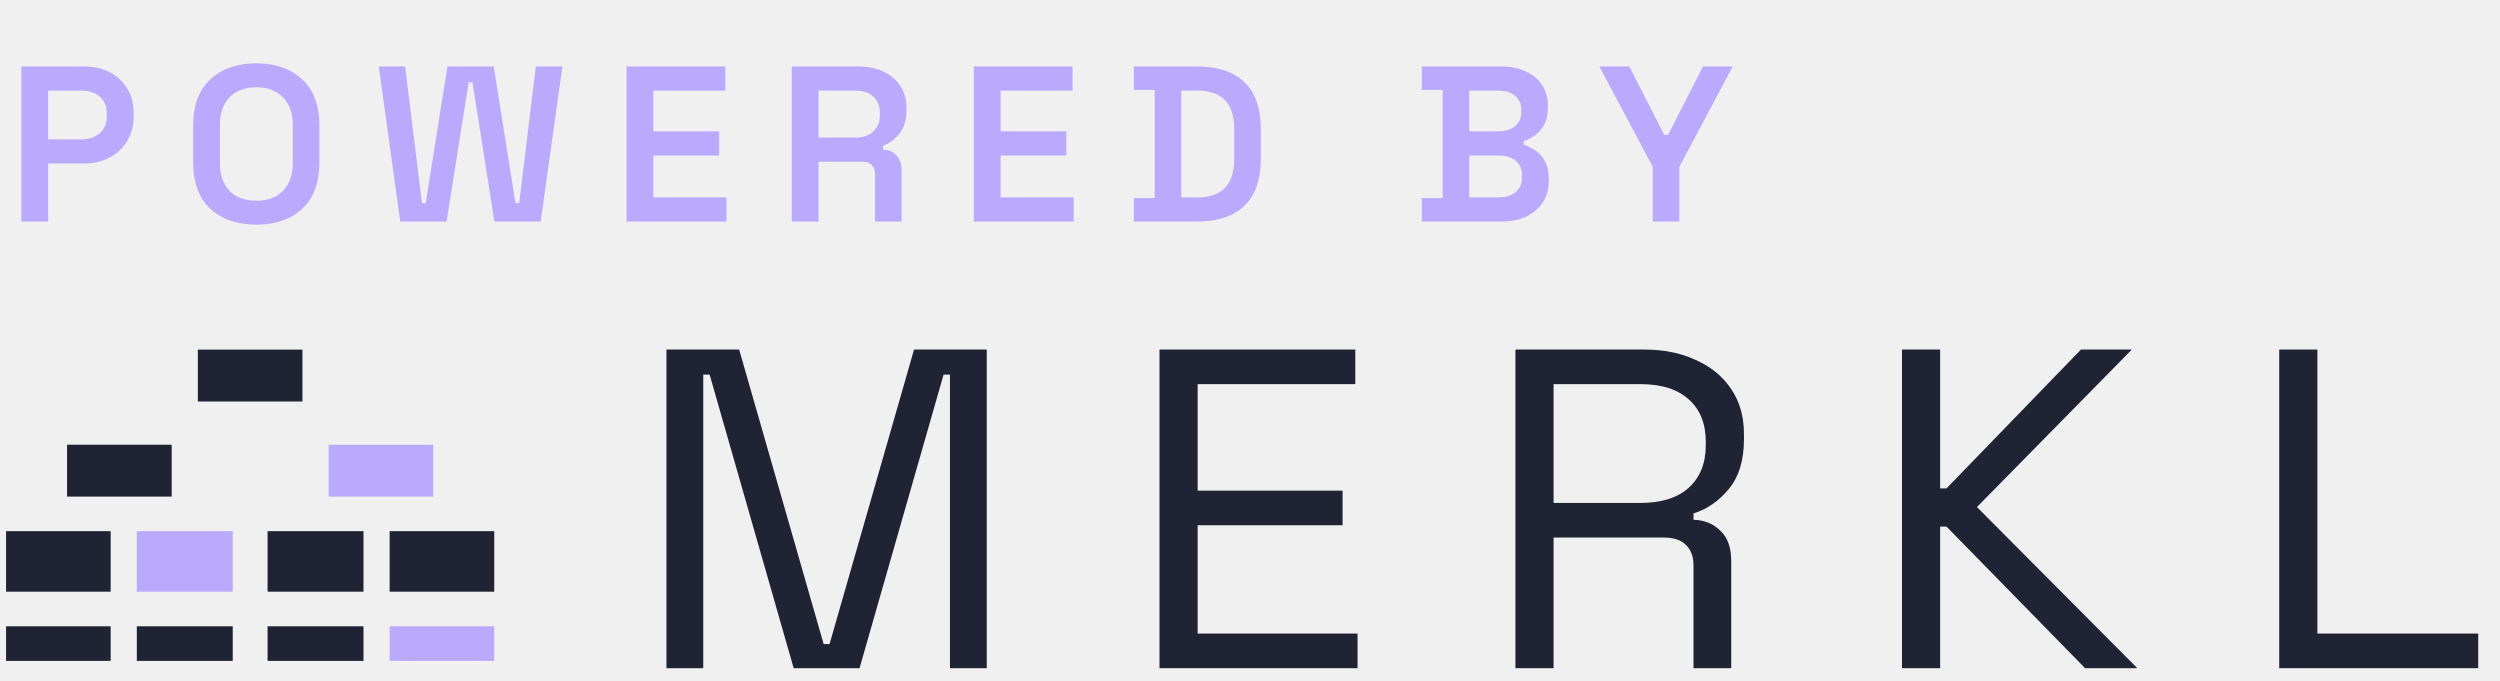
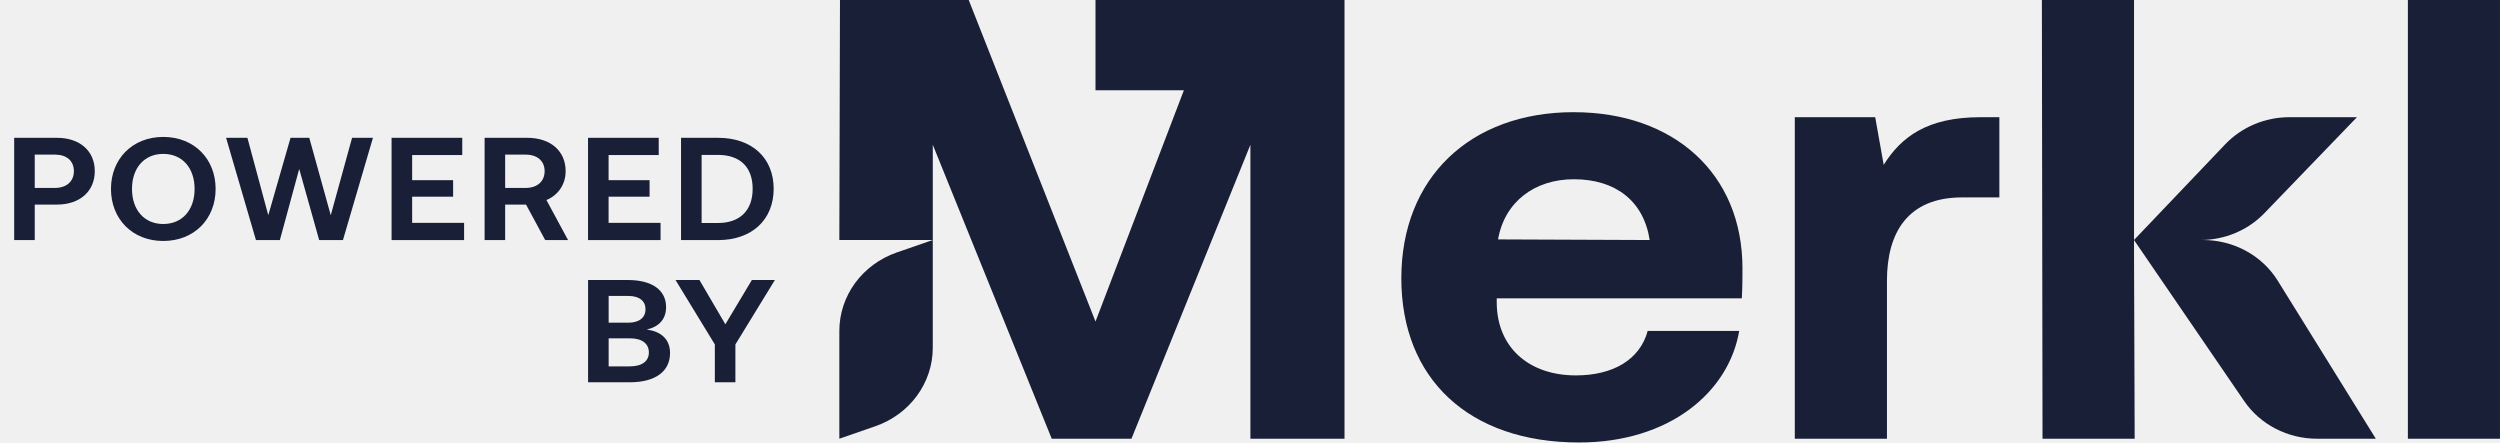
- <svg xmlns="http://www.w3.org/2000/svg" width="158" height="43" viewBox="0 0 158 43" fill="none">
-   <rect x="20.769" y="28.106" width="6.611" height="3.279" fill="#B9AAFD" />
-   <rect x="24.625" y="33.569" width="6.611" height="3.825" fill="#1F2333" />
-   <rect x="12.504" y="22.095" width="6.611" height="3.279" fill="#1F2333" />
-   <rect x="24.625" y="39.582" width="6.611" height="2.186" fill="#B9AAFD" />
-   <rect x="16.911" y="33.569" width="6.061" height="3.825" fill="#1F2333" />
-   <rect x="16.911" y="39.582" width="6.061" height="2.186" fill="#1F2333" />
-   <rect x="8.647" y="33.569" width="6.061" height="3.825" fill="#B9AAFD" />
-   <rect x="8.647" y="39.582" width="6.061" height="2.186" fill="#1F2333" />
-   <rect x="0.383" y="33.569" width="6.611" height="3.825" fill="#1F2333" />
-   <rect x="4.239" y="28.106" width="6.611" height="3.279" fill="#1F2333" />
-   <rect x="0.383" y="39.582" width="6.611" height="2.186" fill="#1F2333" />
-   <path d="M42.12 42.229V22.091H46.714L52.055 40.704H52.428L57.768 22.091H62.362V42.229H60.037V23.673H59.635L54.323 42.229H50.16L44.848 23.673H44.446V42.229H42.12Z" fill="#1F2333" />
-   <path d="M73.28 42.229V22.091H85.655V24.277H75.692V31.009H84.851V33.196H75.692V40.042H85.798V42.229H73.28Z" fill="#1F2333" />
-   <path d="M95.775 42.229V22.091H103.901C105.145 22.091 106.236 22.311 107.174 22.753C108.131 23.174 108.878 23.788 109.414 24.594C109.95 25.38 110.218 26.329 110.218 27.442V27.758C110.218 29.082 109.902 30.127 109.27 30.894C108.638 31.661 107.892 32.179 107.03 32.447V32.85C107.72 32.869 108.284 33.1 108.725 33.541C109.184 33.963 109.414 34.605 109.414 35.468V42.229H107.03V35.756C107.03 35.181 106.868 34.739 106.542 34.432C106.236 34.126 105.767 33.972 105.135 33.972H98.187V42.229H95.775ZM98.187 31.786H103.671C104.992 31.786 106.006 31.469 106.715 30.837C107.442 30.184 107.806 29.283 107.806 28.132V27.931C107.806 26.78 107.452 25.888 106.743 25.255C106.035 24.603 105.011 24.277 103.671 24.277H98.187V31.786Z" fill="#1F2333" />
-   <path d="M120.205 42.229V22.091H122.617V30.865H123.019L131.518 22.091H134.734L124.943 32.045L135.078 42.229H131.777L123.019 33.282H122.617V42.229H120.205Z" fill="#1F2333" />
-   <path d="M144.047 42.229V22.091H146.459V40.042H156.623V42.229H144.047Z" fill="#1F2333" />
-   <path d="M1.349 14V4.2H5.311C5.927 4.2 6.468 4.321 6.935 4.564C7.401 4.807 7.77 5.152 8.041 5.6C8.311 6.039 8.447 6.561 8.447 7.168V7.364C8.447 7.961 8.307 8.484 8.027 8.932C7.756 9.38 7.383 9.725 6.907 9.968C6.44 10.211 5.908 10.332 5.311 10.332H3.043V14H1.349ZM3.043 8.806H5.143C5.628 8.806 6.015 8.675 6.305 8.414C6.603 8.153 6.753 7.793 6.753 7.336V7.196C6.753 6.739 6.608 6.379 6.319 6.118C6.029 5.857 5.637 5.726 5.143 5.726H3.043V8.806ZM16.196 14.196C14.983 14.196 14.012 13.86 13.284 13.188C12.566 12.507 12.206 11.531 12.206 10.262V7.938C12.206 6.669 12.566 5.698 13.284 5.026C14.012 4.345 14.983 4.004 16.196 4.004C17.419 4.004 18.39 4.345 19.108 5.026C19.827 5.698 20.186 6.669 20.186 7.938V10.262C20.186 11.531 19.827 12.507 19.108 13.188C18.39 13.86 17.419 14.196 16.196 14.196ZM16.196 12.684C16.924 12.684 17.489 12.474 17.89 12.054C18.301 11.625 18.506 11.046 18.506 10.318V7.882C18.506 7.154 18.301 6.58 17.89 6.16C17.489 5.731 16.924 5.516 16.196 5.516C15.478 5.516 14.913 5.731 14.502 6.16C14.101 6.58 13.9 7.154 13.9 7.882V10.318C13.9 11.046 14.101 11.625 14.502 12.054C14.913 12.474 15.478 12.684 16.196 12.684ZM25.296 14L23.938 4.2H25.604L26.668 12.838H26.906L28.278 4.2H31.204L32.576 12.838H32.814L33.864 4.2H35.544L34.172 14H31.246L29.86 5.194H29.622L28.222 14H25.296ZM39.598 14V4.2H45.842V5.726H41.292V8.302H45.45V9.828H41.292V12.474H45.912V14H39.598ZM50.038 14V4.2H54.224C54.84 4.2 55.376 4.307 55.834 4.522C56.291 4.737 56.646 5.04 56.898 5.432C57.159 5.815 57.29 6.277 57.29 6.818V6.972C57.29 7.579 57.145 8.064 56.856 8.428C56.566 8.792 56.216 9.058 55.806 9.226V9.45C56.17 9.469 56.454 9.595 56.66 9.828C56.874 10.061 56.982 10.374 56.982 10.766V14H55.302V11.004C55.302 10.771 55.236 10.584 55.106 10.444C54.984 10.295 54.784 10.22 54.504 10.22H51.732V14H50.038ZM51.732 8.694H54.056C54.541 8.694 54.919 8.568 55.19 8.316C55.47 8.055 55.61 7.709 55.61 7.28V7.154C55.61 6.715 55.474 6.37 55.204 6.118C54.933 5.857 54.55 5.726 54.056 5.726H51.732V8.694ZM61.543 14V4.2H67.787V5.726H63.237V8.302H67.395V9.828H63.237V12.474H67.857V14H61.543ZM71.661 14V12.516H72.977V5.684H71.661V4.2H75.651C76.957 4.2 77.956 4.531 78.647 5.194C79.337 5.857 79.683 6.851 79.683 8.176V10.024C79.683 11.349 79.337 12.343 78.647 13.006C77.956 13.669 76.957 14 75.651 14H71.661ZM74.657 12.474H75.665C76.458 12.474 77.046 12.269 77.429 11.858C77.811 11.447 78.003 10.855 78.003 10.08V8.134C78.003 7.341 77.811 6.743 77.429 6.342C77.046 5.931 76.458 5.726 75.665 5.726H74.657V12.474ZM89.859 14V12.516H91.175V5.684H89.859V4.2H94.871C95.46 4.2 95.973 4.303 96.412 4.508C96.859 4.704 97.205 4.989 97.448 5.362C97.7 5.726 97.826 6.165 97.826 6.678V6.804C97.826 7.252 97.742 7.621 97.573 7.91C97.406 8.199 97.205 8.423 96.972 8.582C96.738 8.741 96.514 8.853 96.299 8.918V9.156C96.514 9.212 96.743 9.319 96.986 9.478C97.237 9.627 97.448 9.851 97.615 10.15C97.793 10.439 97.882 10.817 97.882 11.284V11.424C97.882 11.956 97.751 12.418 97.49 12.81C97.237 13.193 96.888 13.487 96.439 13.692C96.001 13.897 95.492 14 94.913 14H89.859ZM92.856 12.474H94.718C95.165 12.474 95.52 12.367 95.781 12.152C96.052 11.928 96.188 11.615 96.188 11.214V11.088C96.188 10.687 96.057 10.379 95.796 10.164C95.534 9.94 95.175 9.828 94.718 9.828H92.856V12.474ZM92.856 8.302H94.704C95.133 8.302 95.478 8.195 95.74 7.98C96.01 7.765 96.145 7.467 96.145 7.084V6.944C96.145 6.561 96.01 6.263 95.74 6.048C95.478 5.833 95.133 5.726 94.704 5.726H92.856V8.302ZM104.454 14V10.542L101.08 4.2H102.97L105.182 8.526H105.42L107.632 4.2H109.508L106.134 10.542V14H104.454Z" fill="#B9AAFD" />
+ <svg xmlns="http://www.w3.org/2000/svg" width="113" height="20" viewBox="0 0 113 20" fill="none">
+   <g clip-path="url(#clip0_6209_72398)">
+     <path d="M71.138 5.07C66.441 5.07 63.34 8.045 63.34 12.578C63.34 17.11 66.382 20 71.374 20C75.451 20 78.139 17.734 78.612 14.957H74.476C74.122 16.26 72.91 16.968 71.227 16.968C69.129 16.968 67.652 15.723 67.652 13.654V13.485H78.73C78.759 12.975 78.759 12.549 78.759 12.125C78.759 7.819 75.627 5.071 71.138 5.071V5.07ZM67.712 10.821C68.007 9.122 69.366 8.102 71.138 8.102C73.029 8.102 74.299 9.093 74.565 10.849L67.712 10.821Z" fill="#191F36" />
+     <path d="M85.143 7.45L84.759 5.297H81.125V19.83H85.29V12.691C85.29 10.51 86.235 8.923 88.688 8.923H90.371V5.298H89.515C87.122 5.298 85.94 6.176 85.143 7.451V7.45Z" fill="#191F36" />
+     <path d="M96.458 0H92.293L92.322 19.83H96.487L96.458 11.417V0Z" fill="#191F36" />
+     <path d="M113.001 0H108.836V19.83H113.001V0Z" fill="#191F36" />
+     <path d="M49.517 4.079H53.512L49.517 14.533L43.786 0H37.967L37.938 10.848H42.162V6.544L47.538 19.83H51.142L56.518 6.544V19.83H60.772V4.079V0H49.517V4.079Z" fill="#191F36" />
+     <path d="M99.574 10.848H99.462C100.558 10.848 101.604 10.409 102.349 9.637L106.534 5.297H103.481C102.377 5.297 101.324 5.742 100.579 6.523L96.457 10.848L101.437 18.128C102.164 19.19 103.401 19.83 104.728 19.83H107.387L102.954 12.688C102.246 11.547 100.961 10.848 99.573 10.848H99.574Z" fill="#191F36" />
+     <path d="M37.938 14.959V19.83L39.566 19.265C41.124 18.726 42.161 17.308 42.161 15.719V10.848L40.533 11.412C38.976 11.952 37.938 13.37 37.938 14.959Z" fill="#191F36" />
+   </g>
+   <path d="M0.641 10.852V6.229H2.576C3.602 6.229 4.284 6.817 4.284 7.735C4.284 8.653 3.602 9.247 2.576 9.247H1.57V10.852H0.641ZM1.57 8.494H2.486C3.01 8.494 3.34 8.197 3.34 7.735C3.34 7.272 3.01 6.989 2.493 6.989H1.57V8.494Z" fill="#191F36" />
+   <path d="M7.378 10.892C5.98 10.892 5.016 9.894 5.016 8.54C5.016 7.187 5.98 6.189 7.378 6.189C8.782 6.189 9.746 7.187 9.746 8.54C9.746 9.894 8.782 10.892 7.378 10.892ZM7.378 10.125C8.238 10.125 8.796 9.491 8.796 8.54C8.796 7.589 8.238 6.956 7.378 6.956C6.524 6.956 5.966 7.589 5.966 8.54C5.966 9.491 6.524 10.125 7.378 10.125Z" fill="#191F36" />
+   <path d="M11.569 10.852L10.219 6.229H11.183L12.126 9.729L13.132 6.229H13.979L14.95 9.729L15.914 6.229H16.857L15.501 10.852H14.427L13.524 7.636L12.65 10.852H11.569Z" fill="#191F36" />
+   <path d="M17.699 10.852V6.229H20.894V7.008H18.629V8.144H20.481V8.89H18.629V10.073H20.977V10.852H17.699Z" fill="#191F36" />
+   <path d="M21.904 10.852V6.229H23.839C24.872 6.229 25.567 6.817 25.567 7.735C25.567 8.342 25.223 8.824 24.699 9.042L25.677 10.852H24.644L23.777 9.247H22.833V10.852H21.904ZM22.833 8.494H23.763C24.286 8.494 24.617 8.197 24.617 7.735C24.617 7.279 24.286 6.989 23.763 6.989H22.833V8.494Z" fill="#191F36" />
+   <path d="M26.579 10.852V6.229H29.774V7.008H27.508V8.144H29.361V8.89H27.508V10.073H29.857V10.852H26.579Z" fill="#191F36" />
+   <path d="M30.783 10.852V6.229H32.456C33.992 6.229 34.97 7.14 34.97 8.534C34.97 9.927 33.992 10.852 32.456 10.852H30.783ZM31.713 10.079H32.456C33.434 10.079 34.02 9.524 34.02 8.534C34.02 7.543 33.441 7.002 32.456 7.002H31.713V10.079Z" fill="#191F36" />
+   <path d="M26.581 17.279V12.657H28.385C29.473 12.657 30.107 13.113 30.107 13.879C30.107 14.447 29.762 14.777 29.232 14.896C29.838 14.975 30.286 15.298 30.286 15.959C30.286 16.778 29.638 17.279 28.461 17.279H26.581ZM27.511 16.56H28.468C29.026 16.56 29.329 16.322 29.329 15.932C29.329 15.523 29.012 15.292 28.468 15.292H27.511V16.56ZM27.511 14.585H28.406C28.895 14.585 29.177 14.354 29.177 13.978C29.177 13.608 28.902 13.377 28.406 13.377H27.511V14.585Z" fill="#191F36" />
+   <path d="M32.311 17.279V15.569L30.534 12.657H31.615L32.786 14.658L33.984 12.657H35.024L33.24 15.569V17.279H32.311Z" fill="#191F36" />
+   <defs>
+     <clipPath id="clip0_6209_72398">
+       <rect width="75.062" height="20" fill="white" transform="translate(37.9375)" />
+     </clipPath>
+   </defs>
</svg>
